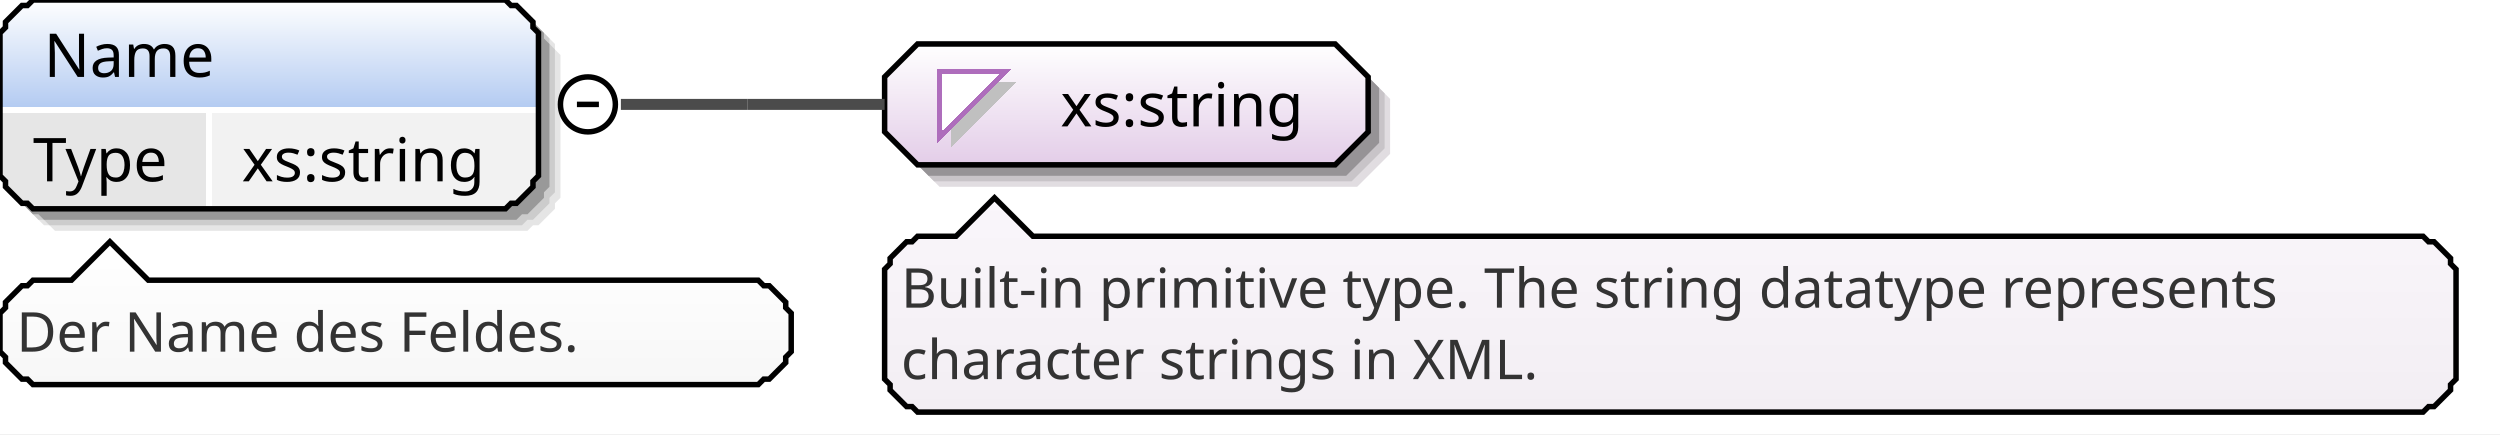
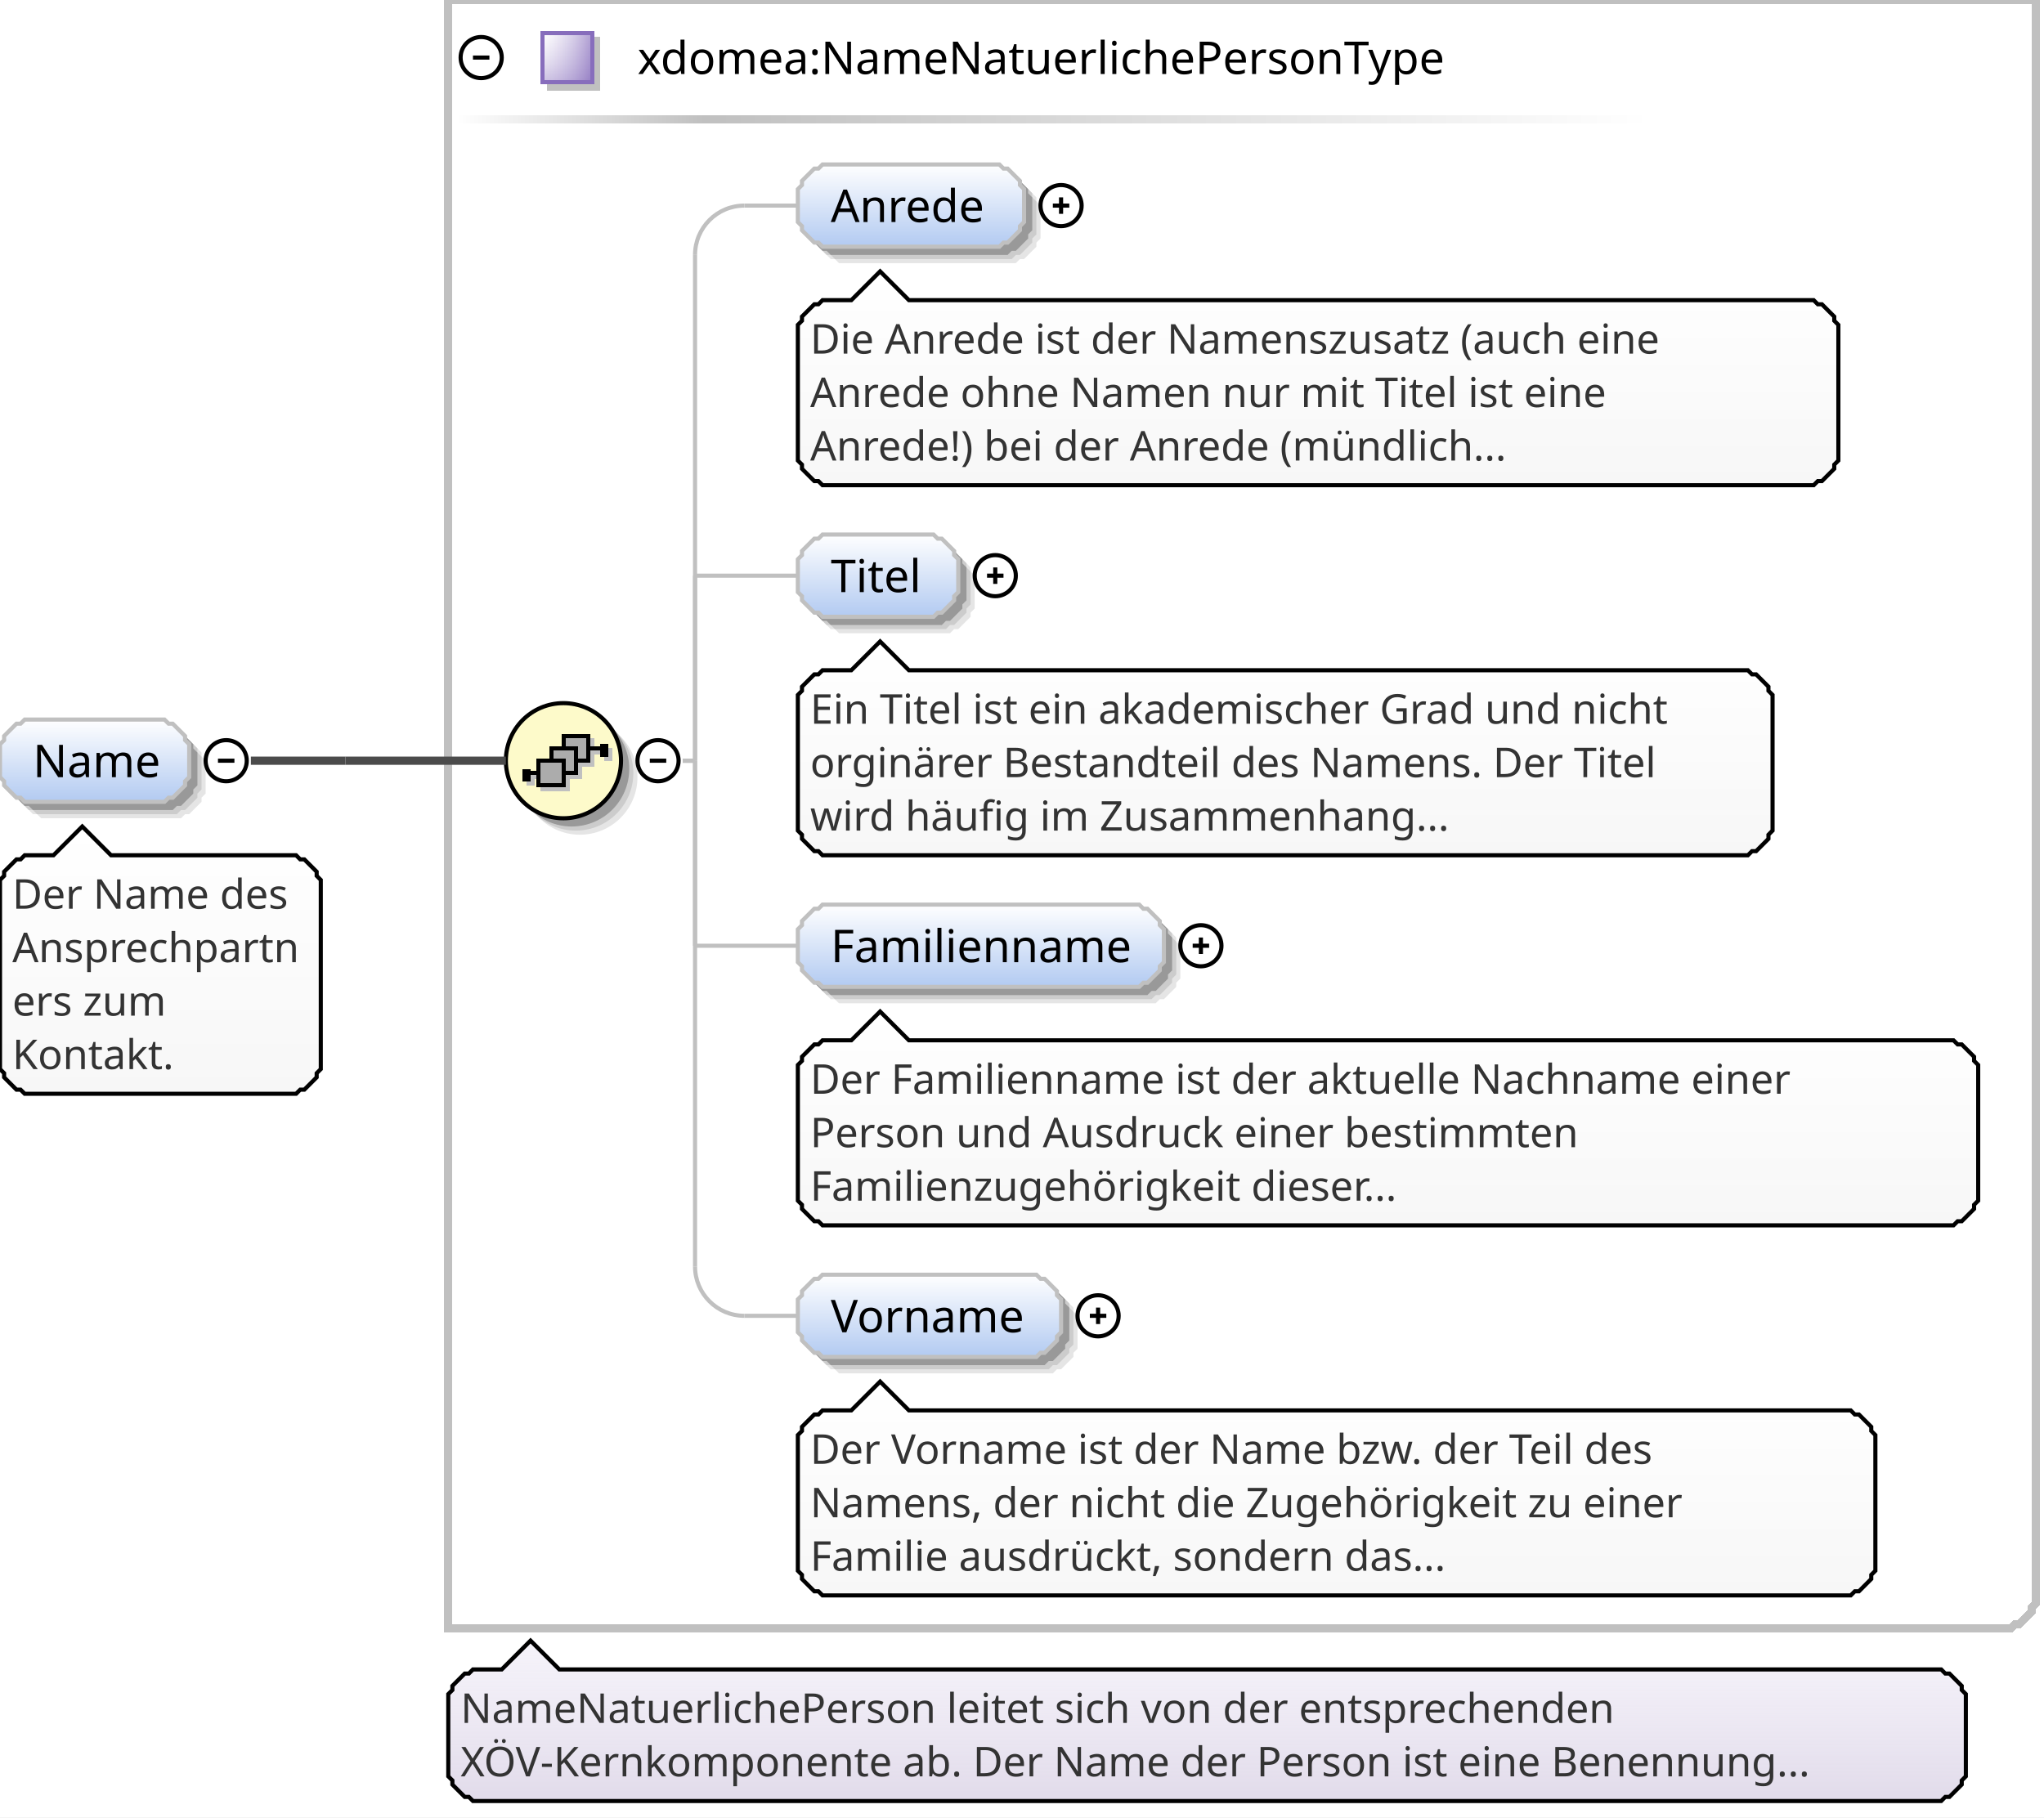
- <svg xmlns="http://www.w3.org/2000/svg" color-interpolation="auto" color-rendering="auto" fill="black" fill-opacity="1" font-family="'Dialog'" font-size="12" font-style="normal" font-weight="normal" height="79" image-rendering="auto" shape-rendering="auto" stroke="black" stroke-dasharray="none" stroke-dashoffset="0" stroke-linecap="square" stroke-linejoin="miter" stroke-miterlimit="10" stroke-opacity="1" stroke-width="1" text-rendering="auto" width="455">
+ <svg xmlns="http://www.w3.org/2000/svg" color-interpolation="auto" color-rendering="auto" fill="black" fill-opacity="1" font-family="'Dialog'" font-size="12" font-style="normal" font-weight="normal" height="442" image-rendering="auto" shape-rendering="auto" stroke="black" stroke-dasharray="none" stroke-dashoffset="0" stroke-linecap="square" stroke-linejoin="miter" stroke-miterlimit="10" stroke-opacity="1" stroke-width="1" text-rendering="auto" width="497">
  <defs id="genericDefs" />
  <g>
    <defs id="defs1">
-       <linearGradient gradientUnits="userSpaceOnUse" id="linearGradient1" spreadMethod="pad" x1="0" x2="0" y1="0" y2="20">
-         <stop offset="0%" stop-color="white" stop-opacity="1" />
-         <stop offset="100%" stop-color="rgb(178,202,241)" stop-opacity="1" />
-       </linearGradient>
-       <linearGradient gradientUnits="userSpaceOnUse" id="linearGradient2" spreadMethod="pad" x1="161" x2="161" y1="8" y2="30">
-         <stop offset="0%" stop-color="white" stop-opacity="1" />
-         <stop offset="100%" stop-color="rgb(227,205,232)" stop-opacity="1" />
-       </linearGradient>
-       <linearGradient gradientUnits="userSpaceOnUse" id="linearGradient3" spreadMethod="pad" x1="161" x2="161" y1="36" y2="75">
-         <stop offset="0%" stop-color="rgb(250,246,251)" stop-opacity="1" />
-         <stop offset="100%" stop-color="rgb(242,238,243)" stop-opacity="1" />
-       </linearGradient>
-       <linearGradient gradientUnits="userSpaceOnUse" id="linearGradient4" spreadMethod="pad" x1="0" x2="0" y1="44" y2="70">
+       <linearGradient gradientUnits="userSpaceOnUse" id="linearGradient1" spreadMethod="pad" x1="0" x2="0" y1="175" y2="195">
+         <stop offset="0%" stop-color="white" stop-opacity="1" />
+         <stop offset="100%" stop-color="rgb(178,202,241)" stop-opacity="1" />
+       </linearGradient>
+       <linearGradient gradientUnits="userSpaceOnUse" id="linearGradient2" spreadMethod="pad" x1="171" x2="401" y1="28" y2="28">
+         <stop offset="0%" stop-color="silver" stop-opacity="1" />
+         <stop offset="100%" stop-color="white" stop-opacity="1" />
+       </linearGradient>
+       <linearGradient gradientUnits="userSpaceOnUse" id="linearGradient3" spreadMethod="pad" x1="111" x2="171" y1="28" y2="28">
+         <stop offset="0%" stop-color="white" stop-opacity="1" />
+         <stop offset="100%" stop-color="silver" stop-opacity="1" />
+       </linearGradient>
+       <linearGradient gradientUnits="userSpaceOnUse" id="linearGradient4" spreadMethod="pad" x1="132" x2="132" y1="8" y2="20">
+         <stop offset="0%" stop-color="rgb(255,255,255)" stop-opacity="0.353" />
+         <stop offset="100%" stop-color="rgb(135,109,188)" stop-opacity="0.667" />
+       </linearGradient>
+       <linearGradient gradientUnits="userSpaceOnUse" id="linearGradient5" spreadMethod="pad" x1="132" x2="144" y1="8" y2="8">
+         <stop offset="0%" stop-color="rgb(255,255,255)" stop-opacity="0.353" />
+         <stop offset="100%" stop-color="rgb(135,109,188)" stop-opacity="0.667" />
+       </linearGradient>
+       <linearGradient gradientUnits="userSpaceOnUse" id="linearGradient6" spreadMethod="pad" x1="123" x2="123" y1="171" y2="199">
+         <stop offset="0%" stop-color="rgb(253,250,202)" stop-opacity="1" />
+         <stop offset="100%" stop-color="rgb(253,250,202)" stop-opacity="1" />
+       </linearGradient>
+       <linearGradient gradientUnits="userSpaceOnUse" id="linearGradient7" spreadMethod="pad" x1="194" x2="194" y1="40" y2="60">
+         <stop offset="0%" stop-color="white" stop-opacity="1" />
+         <stop offset="100%" stop-color="rgb(178,202,241)" stop-opacity="1" />
+       </linearGradient>
+       <linearGradient gradientUnits="userSpaceOnUse" id="linearGradient8" spreadMethod="pad" x1="194" x2="194" y1="66" y2="118">
+         <stop offset="0%" stop-color="white" stop-opacity="1" />
+         <stop offset="100%" stop-color="rgb(247,247,247)" stop-opacity="1" />
+       </linearGradient>
+       <linearGradient gradientUnits="userSpaceOnUse" id="linearGradient9" spreadMethod="pad" x1="194" x2="194" y1="130" y2="150">
+         <stop offset="0%" stop-color="white" stop-opacity="1" />
+         <stop offset="100%" stop-color="rgb(178,202,241)" stop-opacity="1" />
+       </linearGradient>
+       <linearGradient gradientUnits="userSpaceOnUse" id="linearGradient10" spreadMethod="pad" x1="194" x2="194" y1="156" y2="208">
+         <stop offset="0%" stop-color="white" stop-opacity="1" />
+         <stop offset="100%" stop-color="rgb(247,247,247)" stop-opacity="1" />
+       </linearGradient>
+       <linearGradient gradientUnits="userSpaceOnUse" id="linearGradient11" spreadMethod="pad" x1="194" x2="194" y1="220" y2="240">
+         <stop offset="0%" stop-color="white" stop-opacity="1" />
+         <stop offset="100%" stop-color="rgb(178,202,241)" stop-opacity="1" />
+       </linearGradient>
+       <linearGradient gradientUnits="userSpaceOnUse" id="linearGradient12" spreadMethod="pad" x1="194" x2="194" y1="246" y2="298">
+         <stop offset="0%" stop-color="white" stop-opacity="1" />
+         <stop offset="100%" stop-color="rgb(247,247,247)" stop-opacity="1" />
+       </linearGradient>
+       <linearGradient gradientUnits="userSpaceOnUse" id="linearGradient13" spreadMethod="pad" x1="194" x2="194" y1="310" y2="330">
+         <stop offset="0%" stop-color="white" stop-opacity="1" />
+         <stop offset="100%" stop-color="rgb(178,202,241)" stop-opacity="1" />
+       </linearGradient>
+       <linearGradient gradientUnits="userSpaceOnUse" id="linearGradient14" spreadMethod="pad" x1="194" x2="194" y1="336" y2="388">
+         <stop offset="0%" stop-color="white" stop-opacity="1" />
+         <stop offset="100%" stop-color="rgb(247,247,247)" stop-opacity="1" />
+       </linearGradient>
+       <linearGradient gradientUnits="userSpaceOnUse" id="linearGradient15" spreadMethod="pad" x1="109" x2="109" y1="399" y2="438">
+         <stop offset="0%" stop-color="rgb(232,226,242)" stop-opacity="0.392" />
+         <stop offset="100%" stop-color="rgb(225,219,234)" stop-opacity="1" />
+       </linearGradient>
+       <linearGradient gradientUnits="userSpaceOnUse" id="linearGradient16" spreadMethod="pad" x1="0" x2="0" y1="201" y2="266">
        <stop offset="0%" stop-color="white" stop-opacity="1" />
        <stop offset="100%" stop-color="rgb(247,247,247)" stop-opacity="1" />
      </linearGradient>
      <clipPath clipPathUnits="userSpaceOnUse" id="clipPath1">
-         <path d="M0 0 L455 0 L455 79 L0 79 L0 0 Z" />
+         <path d="M0 0 L497 0 L497 442 L0 442 L0 0 Z" />
      </clipPath>
    </defs>
    <g fill="white" stroke="white" text-rendering="optimizeLegibility">
-       <rect clip-path="url(#clipPath1)" height="79" stroke="none" width="455" x="0" y="0" />
+       <rect clip-path="url(#clipPath1)" height="442" stroke="none" width="497" x="0" y="0" />
    </g>
    <g fill="rgb(229,229,229)" font-family="sans-serif" font-size="11" stroke="rgb(229,229,229)" text-rendering="optimizeLegibility">
-       <polygon clip-path="url(#clipPath1)" points=" 4 10 5 9 5 8 6 7 7 6 8 5 9 5 10 4 96 4 97 5 98 5 99 6 100 7 101 8 101 9 102 10 102 36 101 37 101 38 100 39 99 40 98 41 97 41 96 42 10 42 9 41 8 41 7 40 6 39 5 38 5 37 4 36" stroke="none" />
-       <polygon clip-path="url(#clipPath1)" fill="rgb(204,204,204)" points=" 3 9 4 8 4 7 5 6 6 5 7 4 8 4 9 3 95 3 96 4 97 4 98 5 99 6 100 7 100 8 101 9 101 35 100 36 100 37 99 38 98 39 97 40 96 40 95 41 9 41 8 40 7 40 6 39 5 38 4 37 4 36 3 35" stroke="none" />
-       <polygon clip-path="url(#clipPath1)" fill="rgb(153,153,153)" points=" 2 8 3 7 3 6 4 5 5 4 6 3 7 3 8 2 94 2 95 3 96 3 97 4 98 5 99 6 99 7 100 8 100 34 99 35 99 36 98 37 97 38 96 39 95 39 94 40 8 40 7 39 6 39 5 38 4 37 3 36 3 35 2 34" stroke="none" />
+       <polygon clip-path="url(#clipPath1)" points=" 4 185 5 184 5 183 6 182 7 181 8 180 9 180 10 179 44 179 45 180 46 180 47 181 48 182 49 183 49 184 50 185 50 193 49 194 49 195 48 196 47 197 46 198 45 198 44 199 10 199 9 198 8 198 7 197 6 196 5 195 5 194 4 193" stroke="none" />
+       <polygon clip-path="url(#clipPath1)" fill="rgb(204,204,204)" points=" 3 184 4 183 4 182 5 181 6 180 7 179 8 179 9 178 43 178 44 179 45 179 46 180 47 181 48 182 48 183 49 184 49 192 48 193 48 194 47 195 46 196 45 197 44 197 43 198 9 198 8 197 7 197 6 196 5 195 4 194 4 193 3 192" stroke="none" />
+       <polygon clip-path="url(#clipPath1)" fill="rgb(153,153,153)" points=" 2 183 3 182 3 181 4 180 5 179 6 178 7 178 8 177 42 177 43 178 44 178 45 179 46 180 47 181 47 182 48 183 48 191 47 192 47 193 46 194 45 195 44 196 43 196 42 197 8 197 7 196 6 196 5 195 4 194 3 193 3 192 2 191" stroke="none" />
    </g>
    <g fill="url(#linearGradient1)" font-family="sans-serif" font-size="11" shape-rendering="crispEdges" stroke="url(#linearGradient1)" text-rendering="geometricPrecision">
-       <polygon clip-path="url(#clipPath1)" points=" 0 6 1 5 1 4 2 3 3 2 4 1 5 1 6 0 92 0 93 1 94 1 95 2 96 3 97 4 97 5 98 6 98 20 97 20 97 20 96 20 95 20 94 20 93 20 92 20 6 20 5 20 4 20 3 20 2 20 1 20 1 20 0 20" stroke="none" />
-       <polygon clip-path="url(#clipPath1)" fill="rgb(230,230,230)" points=" 0 20 1 20 1 20 2 20 3 20 4 20 5 20 6 20 38 20 38 20 38 20 38 20 38 20 38 20 38 20 38 20 38 32 38 33 38 34 38 35 38 36 38 37 38 37 38 38 6 38 5 37 4 37 3 36 2 35 1 34 1 33 0 32" stroke="none" />
-       <polygon clip-path="url(#clipPath1)" fill="rgb(242,242,242)" points=" 38 20 38 20 38 20 38 20 38 20 38 20 38 20 38 20 92 20 93 20 94 20 95 20 96 20 97 20 97 20 98 20 98 32 97 33 97 34 96 35 95 36 94 37 93 37 92 38 38 38 38 37 38 37 38 36 38 35 38 34 38 33 38 32" stroke="none" />
-       <line clip-path="url(#clipPath1)" fill="none" stroke="white" x1="0" x2="97" y1="20" y2="20" />
-       <text clip-path="url(#clipPath1)" fill="black" stroke="none" x="6" xml:space="preserve" y="33">Type</text>
-       <text clip-path="url(#clipPath1)" fill="black" stroke="none" x="44" xml:space="preserve" y="33">xs:string</text>
-       <line clip-path="url(#clipPath1)" fill="none" stroke="white" x1="38" x2="38" y1="20" y2="37" />
-     </g>
-     <g font-family="sans-serif" font-size="11" stroke-linecap="butt" text-rendering="optimizeLegibility">
-       <polygon clip-path="url(#clipPath1)" fill="none" points=" 0 6 1 5 1 4 2 3 3 2 4 1 5 1 6 0 92 0 93 1 94 1 95 2 96 3 97 4 97 5 98 6 98 32 97 33 97 34 96 35 95 36 94 37 93 37 92 38 6 38 5 37 4 37 3 36 2 35 1 34 1 33 0 32" />
-       <text clip-path="url(#clipPath1)" shape-rendering="crispEdges" stroke="none" text-rendering="geometricPrecision" x="8" xml:space="preserve" y="14">Name</text>
-       <circle clip-path="url(#clipPath1)" cx="107" cy="19" fill="none" r="5" />
-       <line clip-path="url(#clipPath1)" fill="none" x1="105" x2="109" y1="19" y2="19" />
-       <polygon clip-path="url(#clipPath1)" fill="rgb(225,221,225)" points=" 165 18 165 28 171 34 247 34 253 28 253 18 247 12 171 12" stroke="none" />
-       <polygon clip-path="url(#clipPath1)" fill="rgb(200,196,200)" points=" 164 17 164 27 170 33 246 33 252 27 252 17 246 11 170 11" stroke="none" />
-       <polygon clip-path="url(#clipPath1)" fill="rgb(150,147,150)" points=" 163 16 163 26 169 32 245 32 251 26 251 16 245 10 169 10" stroke="none" />
-     </g>
-     <g fill="url(#linearGradient2)" font-family="sans-serif" font-size="11" shape-rendering="crispEdges" stroke="url(#linearGradient2)" stroke-linecap="butt" text-rendering="geometricPrecision">
-       <polygon clip-path="url(#clipPath1)" points=" 161 14 161 24 167 30 243 30 249 24 249 14 243 8 167 8" stroke="none" />
-     </g>
-     <g font-family="sans-serif" font-size="11" stroke-linecap="butt" text-rendering="optimizeLegibility">
-       <polygon clip-path="url(#clipPath1)" fill="none" points=" 161 14 161 24 167 30 243 30 249 24 249 14 243 8 167 8" />
+       <polygon clip-path="url(#clipPath1)" points=" 0 181 1 180 1 179 2 178 3 177 4 176 5 176 6 175 40 175 41 176 42 176 43 177 44 178 45 179 45 180 46 181 46 189 45 190 45 191 44 192 43 193 42 194 41 194 40 195 6 195 5 194 4 194 3 193 2 192 1 191 1 190 0 189" stroke="none" />
+     </g>
+     <g fill="silver" font-family="sans-serif" font-size="11" stroke="silver" stroke-linecap="butt" text-rendering="optimizeLegibility">
+       <polygon clip-path="url(#clipPath1)" fill="none" points=" 0 181 1 180 1 179 2 178 3 177 4 176 5 176 6 175 40 175 41 176 42 176 43 177 44 178 45 179 45 180 46 181 46 189 45 190 45 191 44 192 43 193 42 194 41 194 40 195 6 195 5 194 4 194 3 193 2 192 1 191 1 190 0 189" />
+     </g>
+     <g font-family="sans-serif" font-size="11" shape-rendering="crispEdges" stroke-linecap="butt" text-rendering="geometricPrecision">
+       <text clip-path="url(#clipPath1)" stroke="none" x="8" xml:space="preserve" y="189">Name</text>
+       <circle clip-path="url(#clipPath1)" cx="55" cy="185" fill="none" r="5" shape-rendering="auto" text-rendering="optimizeLegibility" />
+       <line clip-path="url(#clipPath1)" fill="none" shape-rendering="auto" text-rendering="optimizeLegibility" x1="53" x2="57" y1="185" y2="185" />
+       <polygon clip-path="url(#clipPath1)" fill="white" points=" 109 0 495 0 495 390 494 391 494 392 493 393 492 394 491 395 490 395 489 396 109 396" stroke="none" stroke-width="2" />
+       <polygon clip-path="url(#clipPath1)" fill="none" points=" 109 0 495 0 495 390 494 391 494 392 493 393 492 394 491 395 490 395 489 396 109 396" stroke="silver" stroke-width="2" />
+       <rect clip-path="url(#clipPath1)" fill="url(#linearGradient2)" height="2" stroke="none" stroke-width="2" width="230" x="171" y="28" />
+       <rect clip-path="url(#clipPath1)" fill="url(#linearGradient3)" height="2" stroke="none" stroke-width="2" width="60" x="111" y="28" />
+       <rect clip-path="url(#clipPath1)" fill="silver" height="13" stroke="none" width="13" x="133" y="9" />
+       <rect clip-path="url(#clipPath1)" fill="white" height="12" stroke="none" width="12" x="132" y="8" />
+       <rect clip-path="url(#clipPath1)" fill="url(#linearGradient4)" height="12" stroke="none" width="12" x="132" y="8" />
+       <rect clip-path="url(#clipPath1)" fill="url(#linearGradient5)" height="12" stroke="none" width="12" x="132" y="8" />
+       <rect clip-path="url(#clipPath1)" fill="none" height="12" stroke="rgb(135,109,188)" width="12" x="132" y="8" />
+       <text clip-path="url(#clipPath1)" stroke="none" x="155" xml:space="preserve" y="18">xdomea:NameNatuerlichePersonType</text>
+       <circle clip-path="url(#clipPath1)" cx="117" cy="14" fill="none" r="5" shape-rendering="auto" text-rendering="optimizeLegibility" />
+       <line clip-path="url(#clipPath1)" fill="none" shape-rendering="auto" text-rendering="optimizeLegibility" x1="115" x2="119" y1="14" y2="14" />
+     </g>
+     <g fill="rgb(229,229,229)" font-family="sans-serif" font-size="11" stroke="rgb(229,229,229)" stroke-linecap="butt" text-rendering="optimizeLegibility">
+       <circle clip-path="url(#clipPath1)" cx="141" cy="189" r="14" stroke="none" />
+       <circle clip-path="url(#clipPath1)" cx="140" cy="188" fill="rgb(204,204,204)" r="14" stroke="none" />
+       <circle clip-path="url(#clipPath1)" cx="139" cy="187" fill="rgb(153,153,153)" r="14" stroke="none" />
+     </g>
+     <g fill="url(#linearGradient6)" font-family="sans-serif" font-size="11" shape-rendering="crispEdges" stroke="url(#linearGradient6)" stroke-linecap="butt" text-rendering="geometricPrecision">
+       <circle clip-path="url(#clipPath1)" cx="137" cy="185" r="14" stroke="none" />
+     </g>
+     <g font-family="sans-serif" font-size="11" stroke-linecap="butt" text-rendering="optimizeLegibility">
+       <circle clip-path="url(#clipPath1)" cx="137" cy="185" fill="none" r="14" />
    </g>
    <g fill="silver" font-family="sans-serif" font-size="11" shape-rendering="crispEdges" stroke="silver" stroke-linecap="butt" text-rendering="geometricPrecision">
-       <polygon clip-path="url(#clipPath1)" points=" 173 15 185 15 173 27" stroke="none" />
-       <polygon clip-path="url(#clipPath1)" fill="white" points=" 171 13 183 13 171 25" stroke="none" />
-       <polygon clip-path="url(#clipPath1)" fill="none" points=" 171 13 183 13 171 25" stroke="rgb(174,109,188)" />
-       <text clip-path="url(#clipPath1)" fill="black" stroke="none" x="193" xml:space="preserve" y="23">xs:string</text>
-       <polygon clip-path="url(#clipPath1)" fill="url(#linearGradient3)" points=" 161 49 162 48 162 47 163 46 164 45 165 44 166 44 167 43 174 43 181 36 188 43 441 43 442 44 443 44 444 45 445 46 446 47 446 48 447 49 447 69 446 70 446 71 445 72 444 73 443 74 442 74 441 75 167 75 166 74 165 74 164 73 163 72 162 71 162 70 161 69" stroke="none" />
-     </g>
-     <g font-family="sans-serif" font-size="11" stroke-linecap="butt" text-rendering="optimizeLegibility">
-       <polygon clip-path="url(#clipPath1)" fill="none" points=" 161 49 162 48 162 47 163 46 164 45 165 44 166 44 167 43 174 43 181 36 188 43 441 43 442 44 443 44 444 45 445 46 446 47 446 48 447 49 447 69 446 70 446 71 445 72 444 73 443 74 442 74 441 75 167 75 166 74 165 74 164 73 163 72 162 71 162 70 161 69" />
+       <line clip-path="url(#clipPath1)" fill="none" x1="144" x2="148" y1="183" y2="183" />
+       <rect clip-path="url(#clipPath1)" height="3" stroke="none" width="2" x="147" y="182" />
+       <rect clip-path="url(#clipPath1)" height="6" stroke="none" width="6" x="138" y="180" />
+       <rect clip-path="url(#clipPath1)" fill="none" height="6" width="6" x="138" y="180" />
+       <rect clip-path="url(#clipPath1)" height="6" stroke="none" width="6" x="135" y="183" />
+       <rect clip-path="url(#clipPath1)" fill="none" height="6" width="6" x="135" y="183" />
+       <rect clip-path="url(#clipPath1)" height="6" stroke="none" width="6" x="132" y="186" />
+       <rect clip-path="url(#clipPath1)" fill="none" height="6" width="6" x="132" y="186" />
+       <line clip-path="url(#clipPath1)" fill="none" x1="132" x2="128" y1="189" y2="189" />
+       <rect clip-path="url(#clipPath1)" height="3" stroke="none" width="2" x="128" y="188" />
+       <line clip-path="url(#clipPath1)" fill="none" stroke="black" x1="143" x2="147" y1="182" y2="182" />
+       <rect clip-path="url(#clipPath1)" fill="black" height="3" stroke="none" width="2" x="146" y="181" />
+       <rect clip-path="url(#clipPath1)" fill="rgb(172,172,172)" height="6" stroke="none" width="6" x="137" y="179" />
+       <rect clip-path="url(#clipPath1)" fill="none" height="6" stroke="black" width="6" x="137" y="179" />
+       <rect clip-path="url(#clipPath1)" fill="rgb(172,172,172)" height="6" stroke="none" width="6" x="134" y="182" />
+       <rect clip-path="url(#clipPath1)" fill="none" height="6" stroke="black" width="6" x="134" y="182" />
+       <rect clip-path="url(#clipPath1)" fill="rgb(172,172,172)" height="6" stroke="none" width="6" x="131" y="185" />
+       <rect clip-path="url(#clipPath1)" fill="none" height="6" stroke="black" width="6" x="131" y="185" />
+       <line clip-path="url(#clipPath1)" fill="none" stroke="black" x1="131" x2="127" y1="188" y2="188" />
+       <rect clip-path="url(#clipPath1)" fill="black" height="3" stroke="none" width="2" x="127" y="187" />
+     </g>
+     <g font-family="sans-serif" font-size="11" stroke-linecap="butt" text-rendering="optimizeLegibility">
+       <circle clip-path="url(#clipPath1)" cx="160" cy="185" fill="none" r="5" />
+       <line clip-path="url(#clipPath1)" fill="none" x1="158" x2="162" y1="185" y2="185" />
+       <polygon clip-path="url(#clipPath1)" fill="rgb(229,229,229)" points=" 198 50 199 49 199 48 200 47 201 46 202 45 203 45 204 44 247 44 248 45 249 45 250 46 251 47 252 48 252 49 253 50 253 58 252 59 252 60 251 61 250 62 249 63 248 63 247 64 204 64 203 63 202 63 201 62 200 61 199 60 199 59 198 58" stroke="none" />
+       <polygon clip-path="url(#clipPath1)" fill="rgb(204,204,204)" points=" 197 49 198 48 198 47 199 46 200 45 201 44 202 44 203 43 246 43 247 44 248 44 249 45 250 46 251 47 251 48 252 49 252 57 251 58 251 59 250 60 249 61 248 62 247 62 246 63 203 63 202 62 201 62 200 61 199 60 198 59 198 58 197 57" stroke="none" />
+       <polygon clip-path="url(#clipPath1)" fill="rgb(153,153,153)" points=" 196 48 197 47 197 46 198 45 199 44 200 43 201 43 202 42 245 42 246 43 247 43 248 44 249 45 250 46 250 47 251 48 251 56 250 57 250 58 249 59 248 60 247 61 246 61 245 62 202 62 201 61 200 61 199 60 198 59 197 58 197 57 196 56" stroke="none" />
+     </g>
+     <g fill="url(#linearGradient7)" font-family="sans-serif" font-size="11" shape-rendering="crispEdges" stroke="url(#linearGradient7)" stroke-linecap="butt" text-rendering="geometricPrecision">
+       <polygon clip-path="url(#clipPath1)" points=" 194 46 195 45 195 44 196 43 197 42 198 41 199 41 200 40 243 40 244 41 245 41 246 42 247 43 248 44 248 45 249 46 249 54 248 55 248 56 247 57 246 58 245 59 244 59 243 60 200 60 199 59 198 59 197 58 196 57 195 56 195 55 194 54" stroke="none" />
+     </g>
+     <g fill="silver" font-family="sans-serif" font-size="11" stroke="silver" stroke-linecap="butt" text-rendering="optimizeLegibility">
+       <polygon clip-path="url(#clipPath1)" fill="none" points=" 194 46 195 45 195 44 196 43 197 42 198 41 199 41 200 40 243 40 244 41 245 41 246 42 247 43 248 44 248 45 249 46 249 54 248 55 248 56 247 57 246 58 245 59 244 59 243 60 200 60 199 59 198 59 197 58 196 57 195 56 195 55 194 54" />
+     </g>
+     <g font-family="sans-serif" font-size="11" shape-rendering="crispEdges" stroke-linecap="butt" text-rendering="geometricPrecision">
+       <text clip-path="url(#clipPath1)" stroke="none" x="202" xml:space="preserve" y="54">Anrede</text>
+       <circle clip-path="url(#clipPath1)" cx="258" cy="50" fill="none" r="5" shape-rendering="auto" text-rendering="optimizeLegibility" />
+       <line clip-path="url(#clipPath1)" fill="none" shape-rendering="auto" text-rendering="optimizeLegibility" x1="256" x2="260" y1="50" y2="50" />
+       <line clip-path="url(#clipPath1)" fill="none" shape-rendering="auto" text-rendering="optimizeLegibility" x1="258" x2="258" y1="48" y2="52" />
+       <polygon clip-path="url(#clipPath1)" fill="url(#linearGradient8)" points=" 194 79 195 78 195 77 196 76 197 75 198 74 199 74 200 73 207 73 214 66 221 73 441 73 442 74 443 74 444 75 445 76 446 77 446 78 447 79 447 112 446 113 446 114 445 115 444 116 443 117 442 117 441 118 200 118 199 117 198 117 197 116 196 115 195 114 195 113 194 112" stroke="none" />
+       <polygon clip-path="url(#clipPath1)" fill="none" points=" 194 79 195 78 195 77 196 76 197 75 198 74 199 74 200 73 207 73 214 66 221 73 441 73 442 74 443 74 444 75 445 76 446 77 446 78 447 79 447 112 446 113 446 114 445 115 444 116 443 117 442 117 441 118 200 118 199 117 198 117 197 116 196 115 195 114 195 113 194 112" shape-rendering="auto" text-rendering="optimizeLegibility" />
+       <text clip-path="url(#clipPath1)" fill="rgb(51,51,51)" font-size="10" stroke="none" x="197" xml:space="preserve" y="86">Die Anrede ist der Namenszusatz (auch eine </text>
+       <text clip-path="url(#clipPath1)" fill="rgb(51,51,51)" font-size="10" stroke="none" x="197" xml:space="preserve" y="99">Anrede ohne Namen nur mit Titel ist eine </text>
+       <text clip-path="url(#clipPath1)" fill="rgb(51,51,51)" font-size="10" stroke="none" x="197" xml:space="preserve" y="112">Anrede!) bei der Anrede (mündlich...</text>
+     </g>
+     <g fill="silver" font-family="sans-serif" font-size="11" stroke="silver" stroke-linecap="butt" text-rendering="optimizeLegibility">
+       <line clip-path="url(#clipPath1)" fill="none" x1="166" x2="169" y1="185" y2="185" />
+       <line clip-path="url(#clipPath1)" fill="none" x1="169" x2="169" y1="62" y2="185" />
+       <line clip-path="url(#clipPath1)" fill="none" x1="181" x2="194" y1="50" y2="50" />
+       <path clip-path="url(#clipPath1)" d="M169 62 A12 12 0 0 1 181 50" fill="none" />
+       <polygon clip-path="url(#clipPath1)" fill="rgb(229,229,229)" points=" 198 140 199 139 199 138 200 137 201 136 202 135 203 135 204 134 231 134 232 135 233 135 234 136 235 137 236 138 236 139 237 140 237 148 236 149 236 150 235 151 234 152 233 153 232 153 231 154 204 154 203 153 202 153 201 152 200 151 199 150 199 149 198 148" stroke="none" />
+       <polygon clip-path="url(#clipPath1)" fill="rgb(204,204,204)" points=" 197 139 198 138 198 137 199 136 200 135 201 134 202 134 203 133 230 133 231 134 232 134 233 135 234 136 235 137 235 138 236 139 236 147 235 148 235 149 234 150 233 151 232 152 231 152 230 153 203 153 202 152 201 152 200 151 199 150 198 149 198 148 197 147" stroke="none" />
+       <polygon clip-path="url(#clipPath1)" fill="rgb(153,153,153)" points=" 196 138 197 137 197 136 198 135 199 134 200 133 201 133 202 132 229 132 230 133 231 133 232 134 233 135 234 136 234 137 235 138 235 146 234 147 234 148 233 149 232 150 231 151 230 151 229 152 202 152 201 151 200 151 199 150 198 149 197 148 197 147 196 146" stroke="none" />
+     </g>
+     <g fill="url(#linearGradient9)" font-family="sans-serif" font-size="11" shape-rendering="crispEdges" stroke="url(#linearGradient9)" stroke-linecap="butt" text-rendering="geometricPrecision">
+       <polygon clip-path="url(#clipPath1)" points=" 194 136 195 135 195 134 196 133 197 132 198 131 199 131 200 130 227 130 228 131 229 131 230 132 231 133 232 134 232 135 233 136 233 144 232 145 232 146 231 147 230 148 229 149 228 149 227 150 200 150 199 149 198 149 197 148 196 147 195 146 195 145 194 144" stroke="none" />
+     </g>
+     <g fill="silver" font-family="sans-serif" font-size="11" stroke="silver" stroke-linecap="butt" text-rendering="optimizeLegibility">
+       <polygon clip-path="url(#clipPath1)" fill="none" points=" 194 136 195 135 195 134 196 133 197 132 198 131 199 131 200 130 227 130 228 131 229 131 230 132 231 133 232 134 232 135 233 136 233 144 232 145 232 146 231 147 230 148 229 149 228 149 227 150 200 150 199 149 198 149 197 148 196 147 195 146 195 145 194 144" />
+     </g>
+     <g font-family="sans-serif" font-size="11" shape-rendering="crispEdges" stroke-linecap="butt" text-rendering="geometricPrecision">
+       <text clip-path="url(#clipPath1)" stroke="none" x="202" xml:space="preserve" y="144">Titel</text>
+       <circle clip-path="url(#clipPath1)" cx="242" cy="140" fill="none" r="5" shape-rendering="auto" text-rendering="optimizeLegibility" />
+       <line clip-path="url(#clipPath1)" fill="none" shape-rendering="auto" text-rendering="optimizeLegibility" x1="240" x2="244" y1="140" y2="140" />
+       <line clip-path="url(#clipPath1)" fill="none" shape-rendering="auto" text-rendering="optimizeLegibility" x1="242" x2="242" y1="138" y2="142" />
+       <polygon clip-path="url(#clipPath1)" fill="url(#linearGradient10)" points=" 194 169 195 168 195 167 196 166 197 165 198 164 199 164 200 163 207 163 214 156 221 163 425 163 426 164 427 164 428 165 429 166 430 167 430 168 431 169 431 202 430 203 430 204 429 205 428 206 427 207 426 207 425 208 200 208 199 207 198 207 197 206 196 205 195 204 195 203 194 202" stroke="none" />
+       <polygon clip-path="url(#clipPath1)" fill="none" points=" 194 169 195 168 195 167 196 166 197 165 198 164 199 164 200 163 207 163 214 156 221 163 425 163 426 164 427 164 428 165 429 166 430 167 430 168 431 169 431 202 430 203 430 204 429 205 428 206 427 207 426 207 425 208 200 208 199 207 198 207 197 206 196 205 195 204 195 203 194 202" shape-rendering="auto" text-rendering="optimizeLegibility" />
+       <text clip-path="url(#clipPath1)" fill="rgb(51,51,51)" font-size="10" stroke="none" x="197" xml:space="preserve" y="176">Ein Titel ist ein akademischer Grad und nicht </text>
+       <text clip-path="url(#clipPath1)" fill="rgb(51,51,51)" font-size="10" stroke="none" x="197" xml:space="preserve" y="189">orginärer Bestandteil des Namens. Der Titel </text>
+       <text clip-path="url(#clipPath1)" fill="rgb(51,51,51)" font-size="10" stroke="none" x="197" xml:space="preserve" y="202">wird häufig im Zusammenhang...</text>
+     </g>
+     <g fill="silver" font-family="sans-serif" font-size="11" stroke="silver" stroke-linecap="butt" text-rendering="optimizeLegibility">
+       <line clip-path="url(#clipPath1)" fill="none" x1="166" x2="169" y1="185" y2="185" />
+       <line clip-path="url(#clipPath1)" fill="none" x1="169" x2="169" y1="140" y2="185" />
+       <line clip-path="url(#clipPath1)" fill="none" x1="169" x2="194" y1="140" y2="140" />
+       <polygon clip-path="url(#clipPath1)" fill="rgb(229,229,229)" points=" 198 230 199 229 199 228 200 227 201 226 202 225 203 225 204 224 281 224 282 225 283 225 284 226 285 227 286 228 286 229 287 230 287 238 286 239 286 240 285 241 284 242 283 243 282 243 281 244 204 244 203 243 202 243 201 242 200 241 199 240 199 239 198 238" stroke="none" />
+       <polygon clip-path="url(#clipPath1)" fill="rgb(204,204,204)" points=" 197 229 198 228 198 227 199 226 200 225 201 224 202 224 203 223 280 223 281 224 282 224 283 225 284 226 285 227 285 228 286 229 286 237 285 238 285 239 284 240 283 241 282 242 281 242 280 243 203 243 202 242 201 242 200 241 199 240 198 239 198 238 197 237" stroke="none" />
+       <polygon clip-path="url(#clipPath1)" fill="rgb(153,153,153)" points=" 196 228 197 227 197 226 198 225 199 224 200 223 201 223 202 222 279 222 280 223 281 223 282 224 283 225 284 226 284 227 285 228 285 236 284 237 284 238 283 239 282 240 281 241 280 241 279 242 202 242 201 241 200 241 199 240 198 239 197 238 197 237 196 236" stroke="none" />
+     </g>
+     <g fill="url(#linearGradient11)" font-family="sans-serif" font-size="11" shape-rendering="crispEdges" stroke="url(#linearGradient11)" stroke-linecap="butt" text-rendering="geometricPrecision">
+       <polygon clip-path="url(#clipPath1)" points=" 194 226 195 225 195 224 196 223 197 222 198 221 199 221 200 220 277 220 278 221 279 221 280 222 281 223 282 224 282 225 283 226 283 234 282 235 282 236 281 237 280 238 279 239 278 239 277 240 200 240 199 239 198 239 197 238 196 237 195 236 195 235 194 234" stroke="none" />
+     </g>
+     <g fill="silver" font-family="sans-serif" font-size="11" stroke="silver" stroke-linecap="butt" text-rendering="optimizeLegibility">
+       <polygon clip-path="url(#clipPath1)" fill="none" points=" 194 226 195 225 195 224 196 223 197 222 198 221 199 221 200 220 277 220 278 221 279 221 280 222 281 223 282 224 282 225 283 226 283 234 282 235 282 236 281 237 280 238 279 239 278 239 277 240 200 240 199 239 198 239 197 238 196 237 195 236 195 235 194 234" />
+     </g>
+     <g font-family="sans-serif" font-size="11" shape-rendering="crispEdges" stroke-linecap="butt" text-rendering="geometricPrecision">
+       <text clip-path="url(#clipPath1)" stroke="none" x="202" xml:space="preserve" y="234">Familienname</text>
+       <circle clip-path="url(#clipPath1)" cx="292" cy="230" fill="none" r="5" shape-rendering="auto" text-rendering="optimizeLegibility" />
+       <line clip-path="url(#clipPath1)" fill="none" shape-rendering="auto" text-rendering="optimizeLegibility" x1="290" x2="294" y1="230" y2="230" />
+       <line clip-path="url(#clipPath1)" fill="none" shape-rendering="auto" text-rendering="optimizeLegibility" x1="292" x2="292" y1="228" y2="232" />
+       <polygon clip-path="url(#clipPath1)" fill="url(#linearGradient12)" points=" 194 259 195 258 195 257 196 256 197 255 198 254 199 254 200 253 207 253 214 246 221 253 475 253 476 254 477 254 478 255 479 256 480 257 480 258 481 259 481 292 480 293 480 294 479 295 478 296 477 297 476 297 475 298 200 298 199 297 198 297 197 296 196 295 195 294 195 293 194 292" stroke="none" />
+       <polygon clip-path="url(#clipPath1)" fill="none" points=" 194 259 195 258 195 257 196 256 197 255 198 254 199 254 200 253 207 253 214 246 221 253 475 253 476 254 477 254 478 255 479 256 480 257 480 258 481 259 481 292 480 293 480 294 479 295 478 296 477 297 476 297 475 298 200 298 199 297 198 297 197 296 196 295 195 294 195 293 194 292" shape-rendering="auto" text-rendering="optimizeLegibility" />
+       <text clip-path="url(#clipPath1)" fill="rgb(51,51,51)" font-size="10" stroke="none" x="197" xml:space="preserve" y="266">Der Familienname ist der aktuelle Nachname einer </text>
+       <text clip-path="url(#clipPath1)" fill="rgb(51,51,51)" font-size="10" stroke="none" x="197" xml:space="preserve" y="279">Person und Ausdruck einer bestimmten </text>
+       <text clip-path="url(#clipPath1)" fill="rgb(51,51,51)" font-size="10" stroke="none" x="197" xml:space="preserve" y="292">Familienzugehörigkeit dieser...</text>
+     </g>
+     <g fill="silver" font-family="sans-serif" font-size="11" stroke="silver" stroke-linecap="butt" text-rendering="optimizeLegibility">
+       <line clip-path="url(#clipPath1)" fill="none" x1="166" x2="169" y1="185" y2="185" />
+       <line clip-path="url(#clipPath1)" fill="none" x1="169" x2="169" y1="185" y2="230" />
+       <line clip-path="url(#clipPath1)" fill="none" x1="169" x2="194" y1="230" y2="230" />
+       <polygon clip-path="url(#clipPath1)" fill="rgb(229,229,229)" points=" 198 320 199 319 199 318 200 317 201 316 202 315 203 315 204 314 256 314 257 315 258 315 259 316 260 317 261 318 261 319 262 320 262 328 261 329 261 330 260 331 259 332 258 333 257 333 256 334 204 334 203 333 202 333 201 332 200 331 199 330 199 329 198 328" stroke="none" />
+       <polygon clip-path="url(#clipPath1)" fill="rgb(204,204,204)" points=" 197 319 198 318 198 317 199 316 200 315 201 314 202 314 203 313 255 313 256 314 257 314 258 315 259 316 260 317 260 318 261 319 261 327 260 328 260 329 259 330 258 331 257 332 256 332 255 333 203 333 202 332 201 332 200 331 199 330 198 329 198 328 197 327" stroke="none" />
+       <polygon clip-path="url(#clipPath1)" fill="rgb(153,153,153)" points=" 196 318 197 317 197 316 198 315 199 314 200 313 201 313 202 312 254 312 255 313 256 313 257 314 258 315 259 316 259 317 260 318 260 326 259 327 259 328 258 329 257 330 256 331 255 331 254 332 202 332 201 331 200 331 199 330 198 329 197 328 197 327 196 326" stroke="none" />
+     </g>
+     <g fill="url(#linearGradient13)" font-family="sans-serif" font-size="11" shape-rendering="crispEdges" stroke="url(#linearGradient13)" stroke-linecap="butt" text-rendering="geometricPrecision">
+       <polygon clip-path="url(#clipPath1)" points=" 194 316 195 315 195 314 196 313 197 312 198 311 199 311 200 310 252 310 253 311 254 311 255 312 256 313 257 314 257 315 258 316 258 324 257 325 257 326 256 327 255 328 254 329 253 329 252 330 200 330 199 329 198 329 197 328 196 327 195 326 195 325 194 324" stroke="none" />
+     </g>
+     <g fill="silver" font-family="sans-serif" font-size="11" stroke="silver" stroke-linecap="butt" text-rendering="optimizeLegibility">
+       <polygon clip-path="url(#clipPath1)" fill="none" points=" 194 316 195 315 195 314 196 313 197 312 198 311 199 311 200 310 252 310 253 311 254 311 255 312 256 313 257 314 257 315 258 316 258 324 257 325 257 326 256 327 255 328 254 329 253 329 252 330 200 330 199 329 198 329 197 328 196 327 195 326 195 325 194 324" />
+     </g>
+     <g font-family="sans-serif" font-size="11" shape-rendering="crispEdges" stroke-linecap="butt" text-rendering="geometricPrecision">
+       <text clip-path="url(#clipPath1)" stroke="none" x="202" xml:space="preserve" y="324">Vorname</text>
+       <circle clip-path="url(#clipPath1)" cx="267" cy="320" fill="none" r="5" shape-rendering="auto" text-rendering="optimizeLegibility" />
+       <line clip-path="url(#clipPath1)" fill="none" shape-rendering="auto" text-rendering="optimizeLegibility" x1="265" x2="269" y1="320" y2="320" />
+       <line clip-path="url(#clipPath1)" fill="none" shape-rendering="auto" text-rendering="optimizeLegibility" x1="267" x2="267" y1="318" y2="322" />
+       <polygon clip-path="url(#clipPath1)" fill="url(#linearGradient14)" points=" 194 349 195 348 195 347 196 346 197 345 198 344 199 344 200 343 207 343 214 336 221 343 450 343 451 344 452 344 453 345 454 346 455 347 455 348 456 349 456 382 455 383 455 384 454 385 453 386 452 387 451 387 450 388 200 388 199 387 198 387 197 386 196 385 195 384 195 383 194 382" stroke="none" />
+       <polygon clip-path="url(#clipPath1)" fill="none" points=" 194 349 195 348 195 347 196 346 197 345 198 344 199 344 200 343 207 343 214 336 221 343 450 343 451 344 452 344 453 345 454 346 455 347 455 348 456 349 456 382 455 383 455 384 454 385 453 386 452 387 451 387 450 388 200 388 199 387 198 387 197 386 196 385 195 384 195 383 194 382" shape-rendering="auto" text-rendering="optimizeLegibility" />
+       <text clip-path="url(#clipPath1)" fill="rgb(51,51,51)" font-size="10" stroke="none" x="197" xml:space="preserve" y="356">Der Vorname ist der Name bzw. der Teil des </text>
+       <text clip-path="url(#clipPath1)" fill="rgb(51,51,51)" font-size="10" stroke="none" x="197" xml:space="preserve" y="369">Namens, der nicht die Zugehörigkeit zu einer </text>
+       <text clip-path="url(#clipPath1)" fill="rgb(51,51,51)" font-size="10" stroke="none" x="197" xml:space="preserve" y="382">Familie ausdrückt, sondern das...</text>
+     </g>
+     <g fill="silver" font-family="sans-serif" font-size="11" stroke="silver" stroke-linecap="butt" text-rendering="optimizeLegibility">
+       <line clip-path="url(#clipPath1)" fill="none" x1="166" x2="169" y1="185" y2="185" />
+       <line clip-path="url(#clipPath1)" fill="none" x1="169" x2="169" y1="185" y2="308" />
+       <line clip-path="url(#clipPath1)" fill="none" x1="181" x2="194" y1="320" y2="320" />
+       <path clip-path="url(#clipPath1)" d="M169 308 A12 12 0 0 0 181 320" fill="none" />
+     </g>
+     <g fill="url(#linearGradient15)" font-family="sans-serif" font-size="11" shape-rendering="crispEdges" stroke="url(#linearGradient15)" stroke-linecap="butt" text-rendering="geometricPrecision">
+       <polygon clip-path="url(#clipPath1)" points=" 109 412 110 411 110 410 111 409 112 408 113 407 114 407 115 406 122 406 129 399 136 406 472 406 473 407 474 407 475 408 476 409 477 410 477 411 478 412 478 432 477 433 477 434 476 435 475 436 474 437 473 437 472 438 115 438 114 437 113 437 112 436 111 435 110 434 110 433 109 432" stroke="none" />
+     </g>
+     <g font-family="sans-serif" font-size="11" stroke-linecap="butt" text-rendering="optimizeLegibility">
+       <polygon clip-path="url(#clipPath1)" fill="none" points=" 109 412 110 411 110 410 111 409 112 408 113 407 114 407 115 406 122 406 129 399 136 406 472 406 473 407 474 407 475 408 476 409 477 410 477 411 478 412 478 432 477 433 477 434 476 435 475 436 474 437 473 437 472 438 115 438 114 437 113 437 112 436 111 435 110 434 110 433 109 432" />
    </g>
    <g fill="rgb(51,51,51)" font-family="sans-serif" font-size="10" shape-rendering="crispEdges" stroke="rgb(51,51,51)" stroke-linecap="butt" text-rendering="geometricPrecision">
-       <text clip-path="url(#clipPath1)" stroke="none" x="164" xml:space="preserve" y="56">Built-in primitive type. The string datatype represents </text>
-       <text clip-path="url(#clipPath1)" stroke="none" x="164" xml:space="preserve" y="69">character strings in XML.</text>
+       <text clip-path="url(#clipPath1)" stroke="none" x="112" xml:space="preserve" y="419">NameNatuerlichePerson leitet sich von der entsprechenden </text>
+       <text clip-path="url(#clipPath1)" stroke="none" x="112" xml:space="preserve" y="432">XÖV-Kernkomponente ab. Der Name der Person ist eine Benennung...</text>
    </g>
    <g fill="rgb(75,75,75)" font-family="sans-serif" font-size="11" stroke="rgb(75,75,75)" stroke-linecap="butt" stroke-width="2" text-rendering="optimizeLegibility">
-       <line clip-path="url(#clipPath1)" fill="none" x1="113" x2="136" y1="19" y2="19" />
-       <line clip-path="url(#clipPath1)" fill="none" x1="136" x2="136" y1="19" y2="19" />
-       <line clip-path="url(#clipPath1)" fill="none" x1="136" x2="161" y1="19" y2="19" />
-     </g>
-     <g fill="url(#linearGradient4)" font-family="sans-serif" font-size="11" shape-rendering="crispEdges" stroke="url(#linearGradient4)" stroke-linecap="butt" text-rendering="geometricPrecision">
-       <polygon clip-path="url(#clipPath1)" points=" 0 57 1 56 1 55 2 54 3 53 4 52 5 52 6 51 13 51 20 44 27 51 138 51 139 52 140 52 141 53 142 54 143 55 143 56 144 57 144 64 143 65 143 66 142 67 141 68 140 69 139 69 138 70 6 70 5 69 4 69 3 68 2 67 1 66 1 65 0 64" stroke="none" />
-     </g>
-     <g font-family="sans-serif" font-size="11" stroke-linecap="butt" text-rendering="optimizeLegibility">
-       <polygon clip-path="url(#clipPath1)" fill="none" points=" 0 57 1 56 1 55 2 54 3 53 4 52 5 52 6 51 13 51 20 44 27 51 138 51 139 52 140 52 141 53 142 54 143 55 143 56 144 57 144 64 143 65 143 66 142 67 141 68 140 69 139 69 138 70 6 70 5 69 4 69 3 68 2 67 1 66 1 65 0 64" />
+       <line clip-path="url(#clipPath1)" fill="none" x1="61" x2="84" y1="185" y2="185" />
+       <line clip-path="url(#clipPath1)" fill="none" x1="84" x2="84" y1="185" y2="185" />
+       <line clip-path="url(#clipPath1)" fill="none" x1="84" x2="123" y1="185" y2="185" />
+     </g>
+     <g fill="url(#linearGradient16)" font-family="sans-serif" font-size="11" shape-rendering="crispEdges" stroke="url(#linearGradient16)" stroke-linecap="butt" text-rendering="geometricPrecision">
+       <polygon clip-path="url(#clipPath1)" points=" 0 214 1 213 1 212 2 211 3 210 4 209 5 209 6 208 13 208 20 201 27 208 72 208 73 209 74 209 75 210 76 211 77 212 77 213 78 214 78 260 77 261 77 262 76 263 75 264 74 265 73 265 72 266 6 266 5 265 4 265 3 264 2 263 1 262 1 261 0 260" stroke="none" />
+     </g>
+     <g font-family="sans-serif" font-size="11" stroke-linecap="butt" text-rendering="optimizeLegibility">
+       <polygon clip-path="url(#clipPath1)" fill="none" points=" 0 214 1 213 1 212 2 211 3 210 4 209 5 209 6 208 13 208 20 201 27 208 72 208 73 209 74 209 75 210 76 211 77 212 77 213 78 214 78 260 77 261 77 262 76 263 75 264 74 265 73 265 72 266 6 266 5 265 4 265 3 264 2 263 1 262 1 261 0 260" />
    </g>
    <g fill="rgb(51,51,51)" font-family="sans-serif" font-size="10" shape-rendering="crispEdges" stroke="rgb(51,51,51)" stroke-linecap="butt" text-rendering="geometricPrecision">
-       <text clip-path="url(#clipPath1)" stroke="none" x="3" xml:space="preserve" y="64">Der Name des Feldes.</text>
+       <text clip-path="url(#clipPath1)" stroke="none" x="3" xml:space="preserve" y="221">Der Name des </text>
+       <text clip-path="url(#clipPath1)" stroke="none" x="3" xml:space="preserve" y="234">Ansprechpartn</text>
+       <text clip-path="url(#clipPath1)" stroke="none" x="3" xml:space="preserve" y="247">ers zum </text>
+       <text clip-path="url(#clipPath1)" stroke="none" x="3" xml:space="preserve" y="260">Kontakt.</text>
    </g>
  </g>
</svg>
